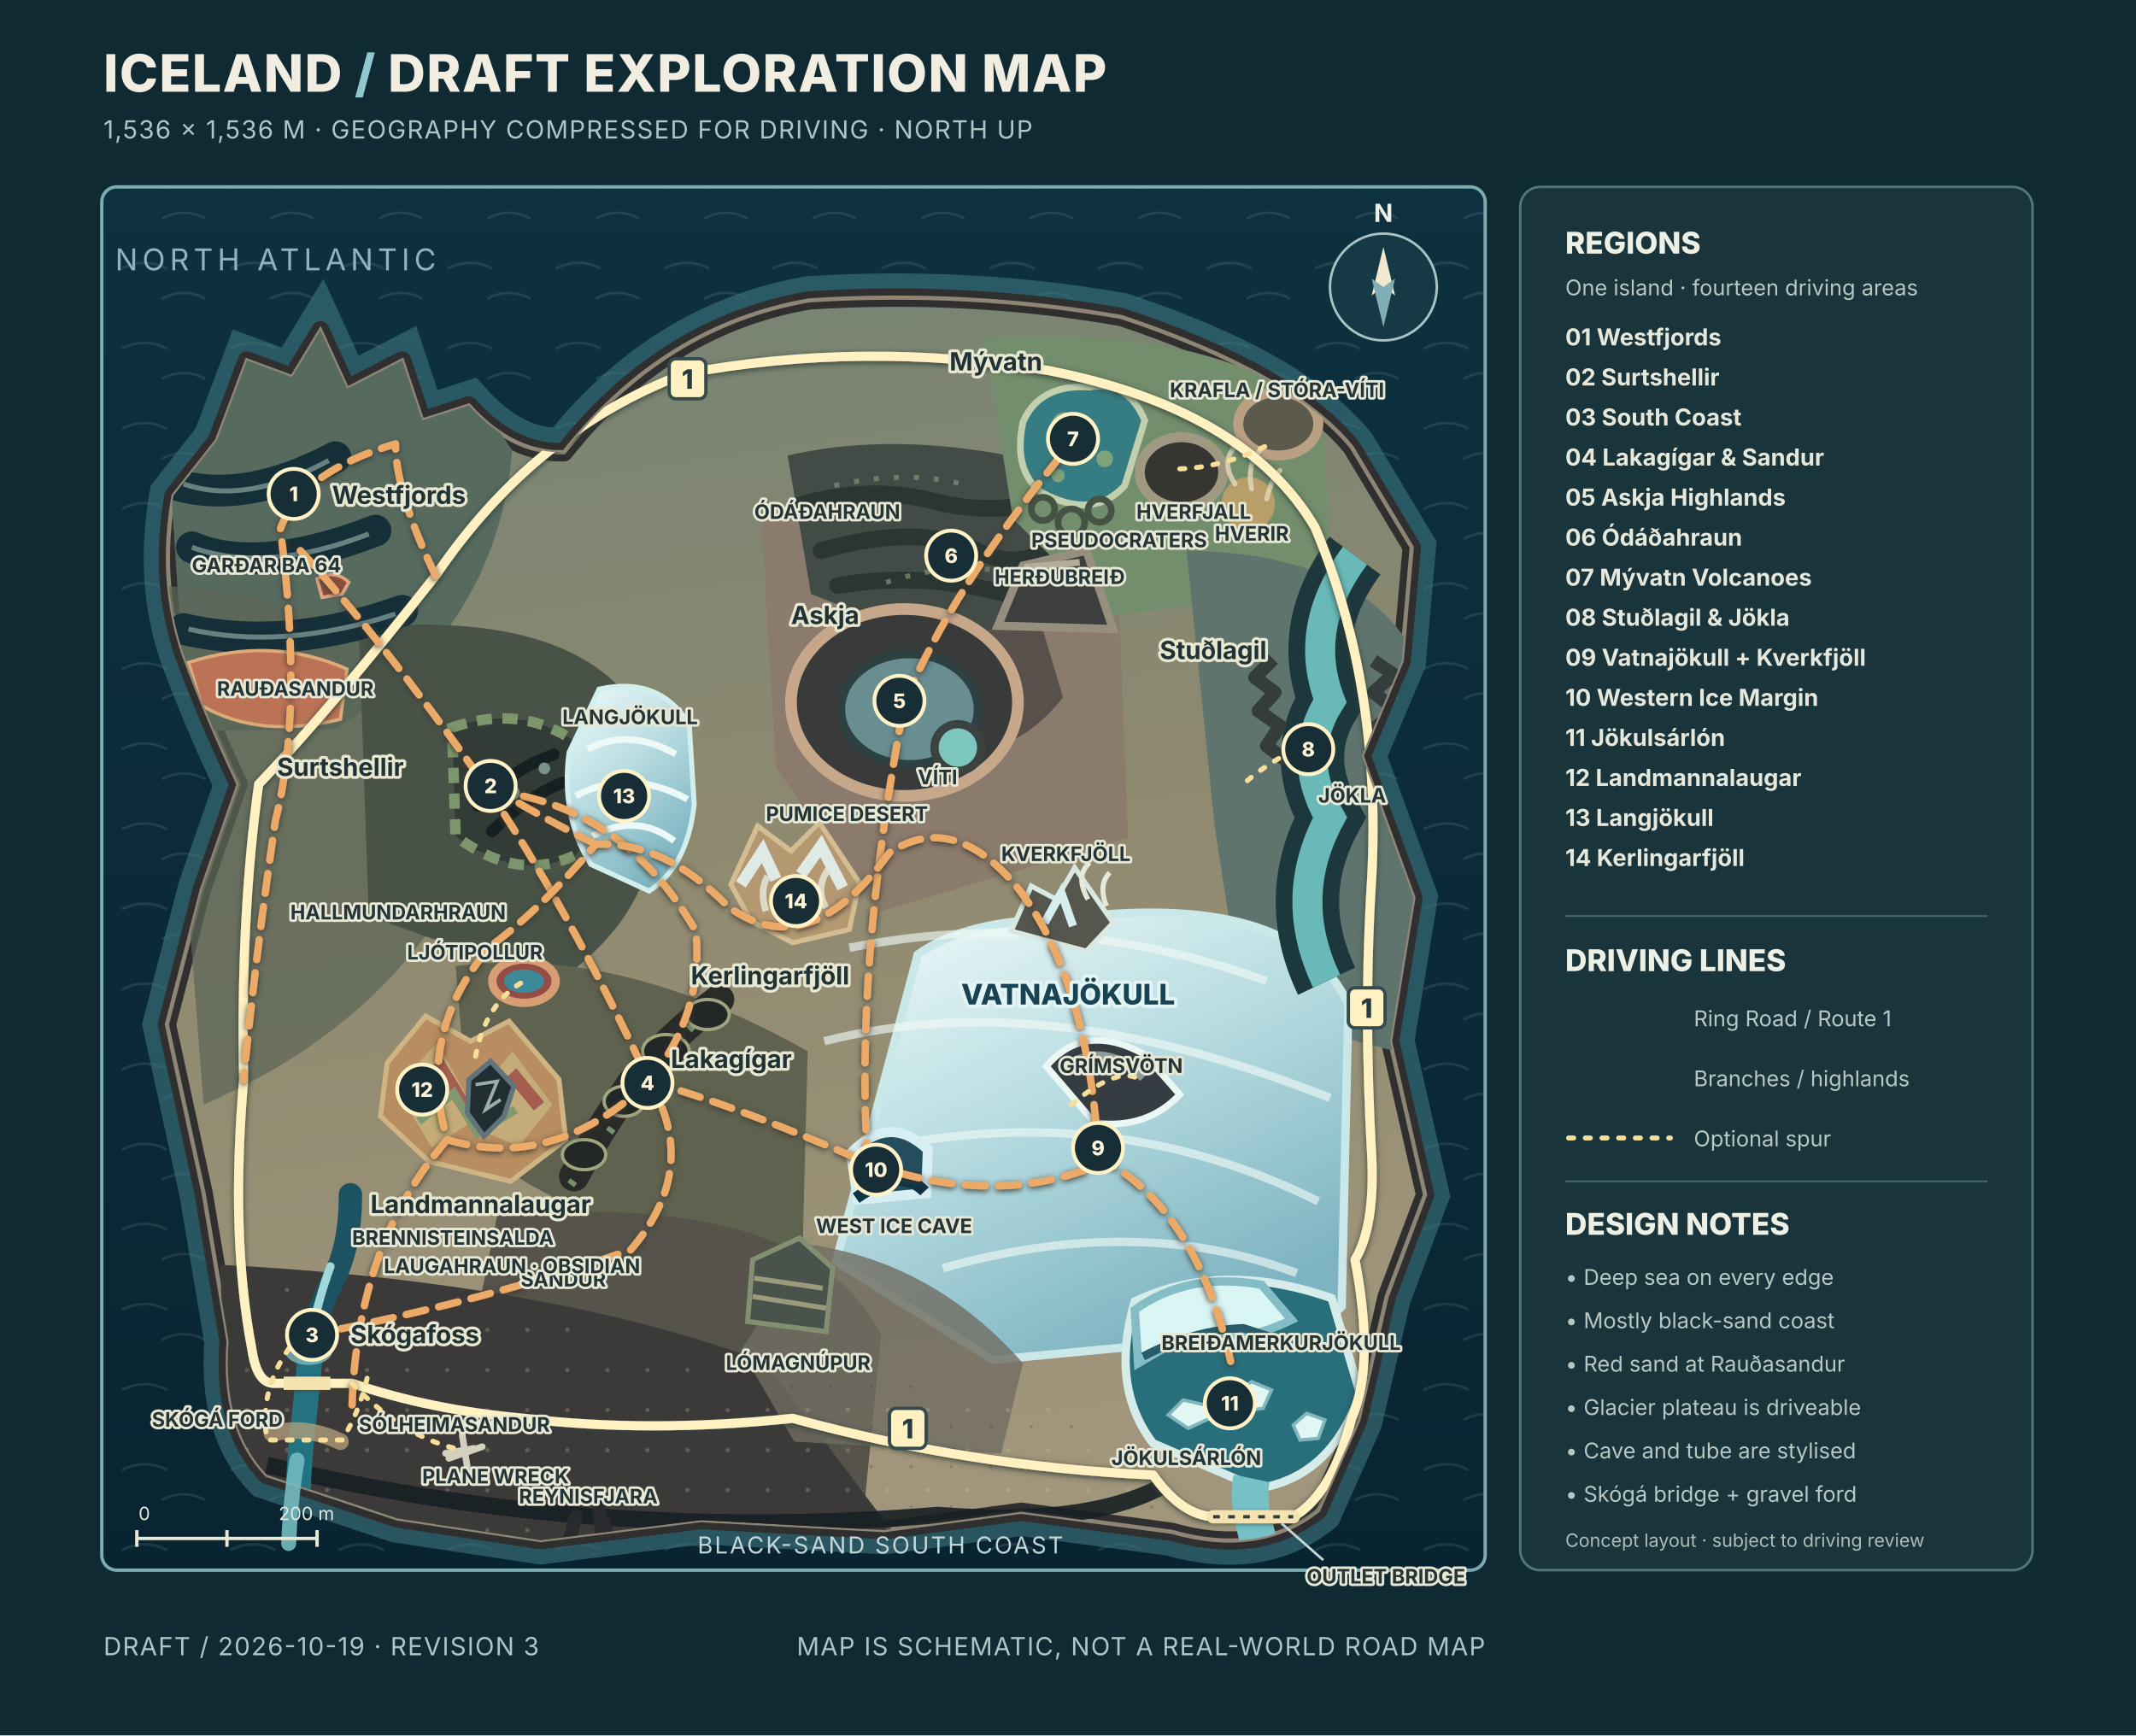
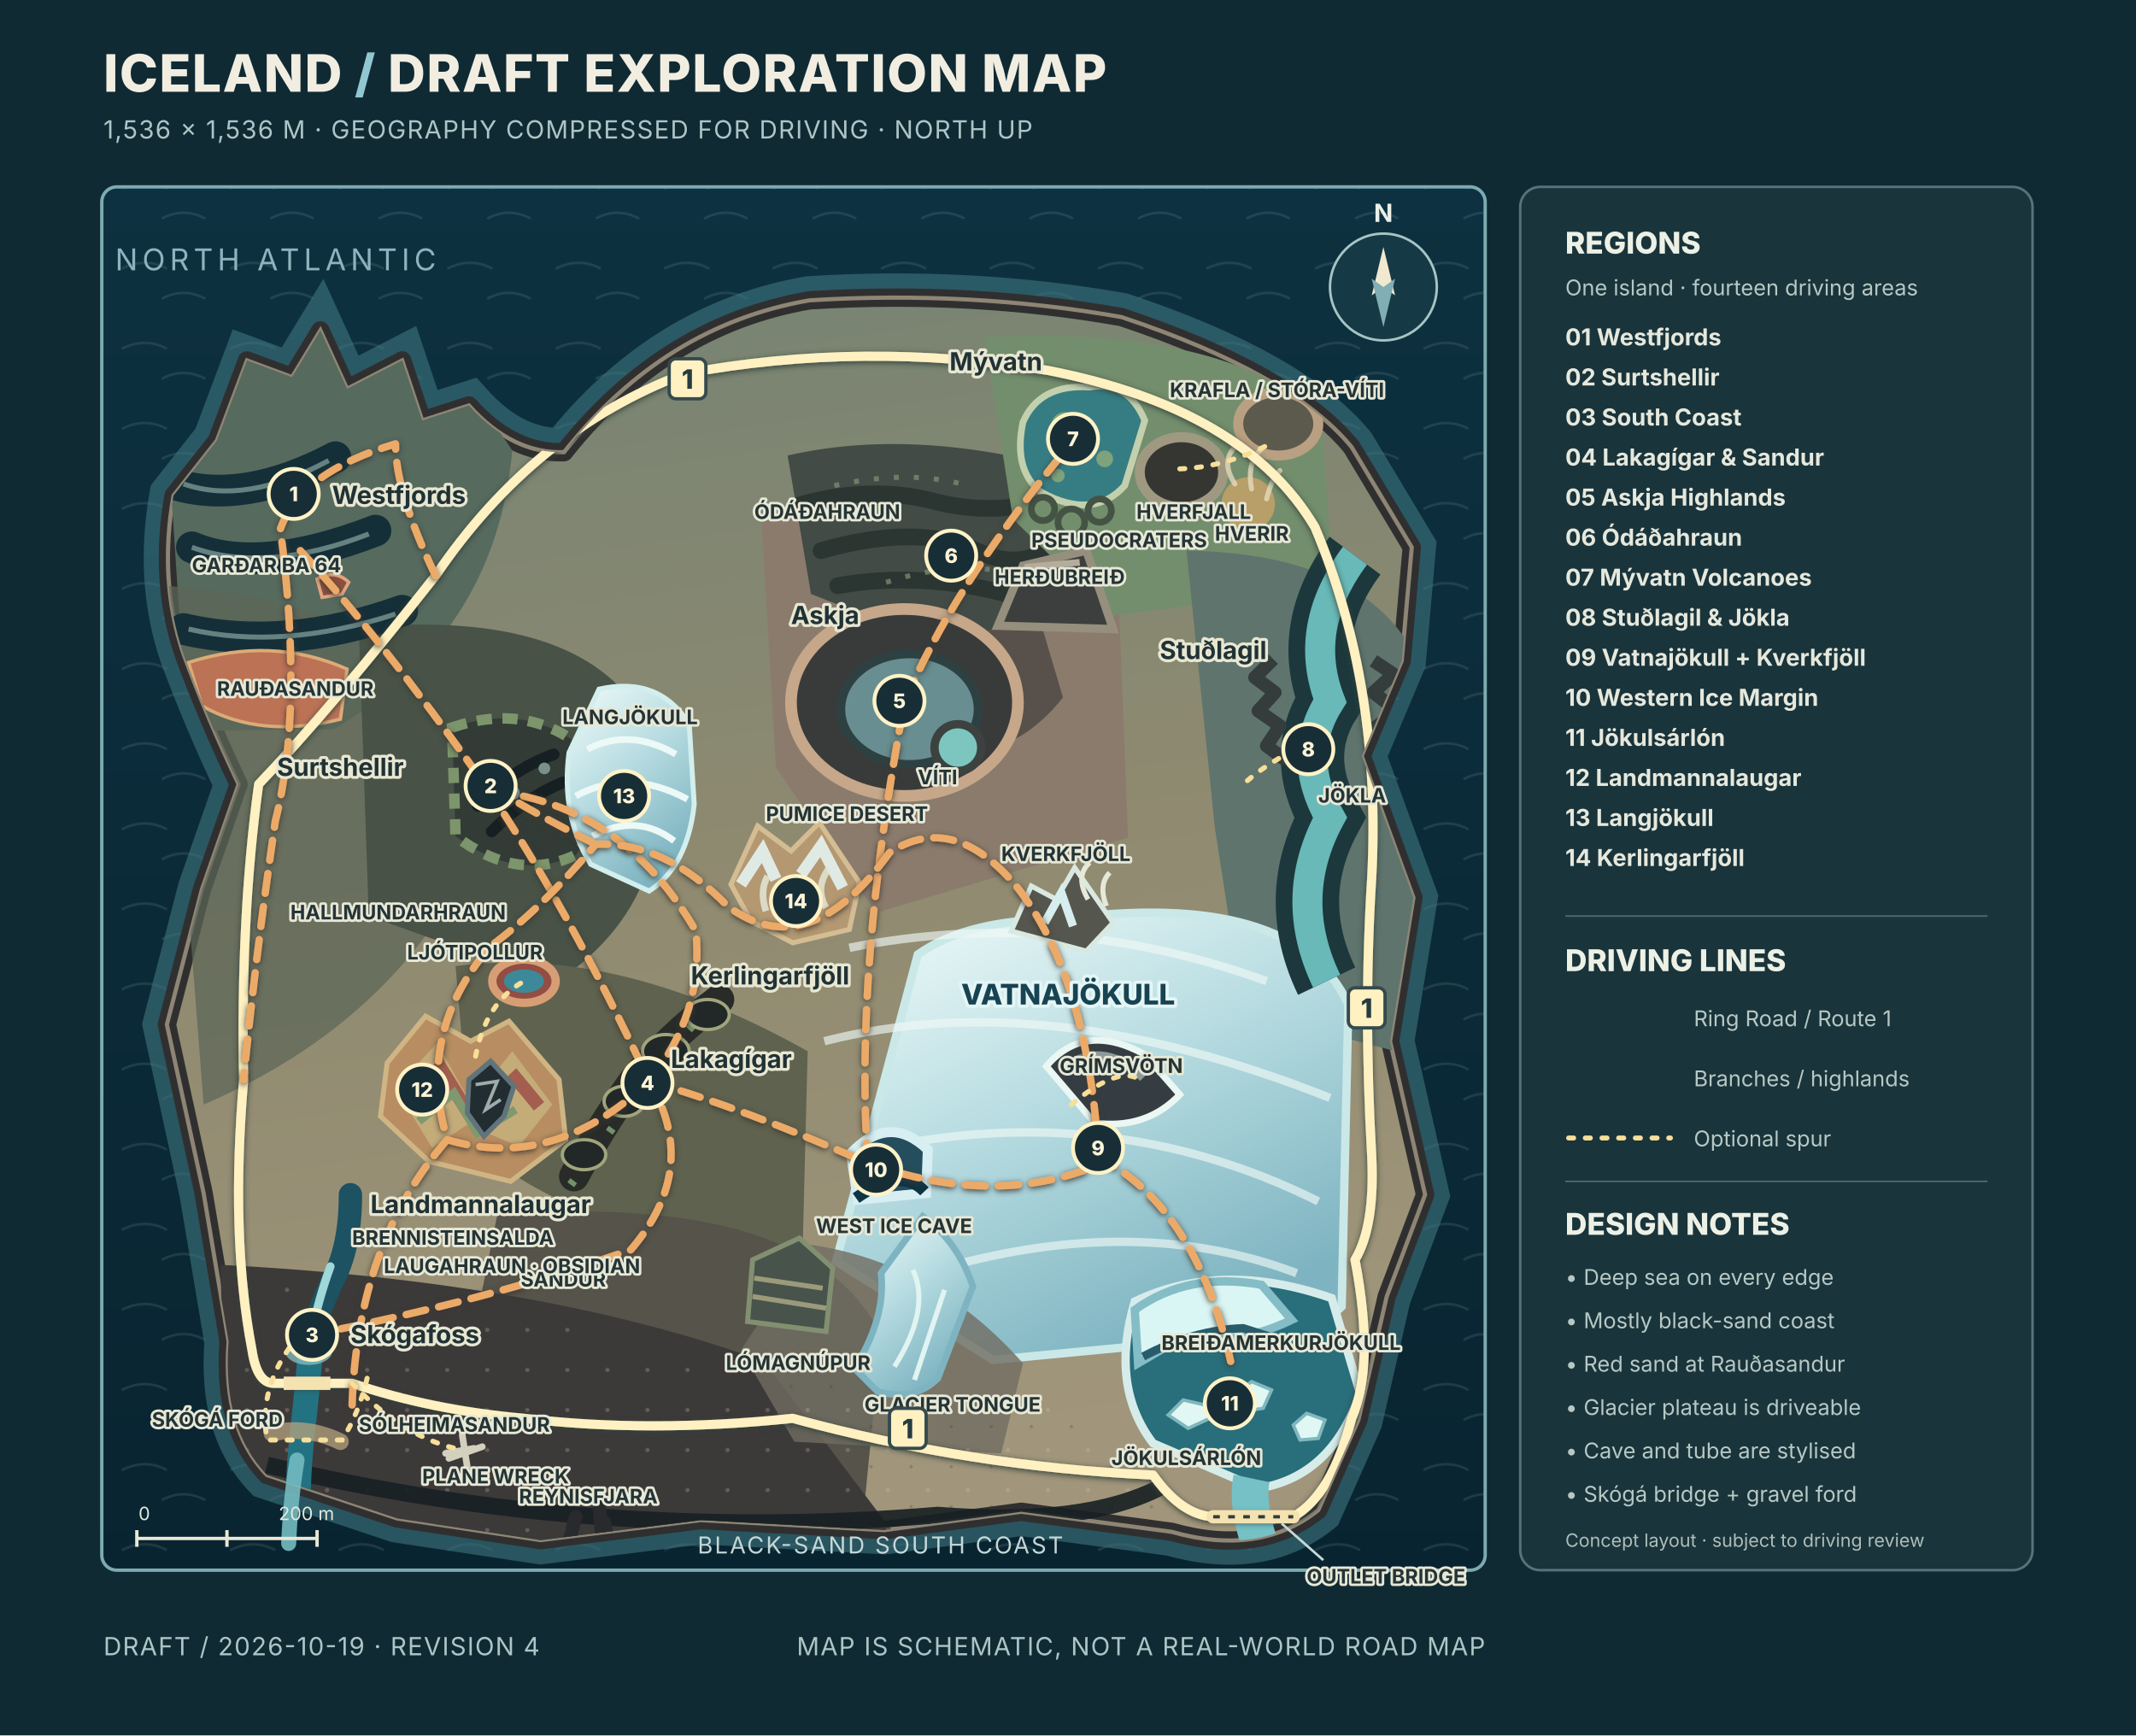
<svg xmlns="http://www.w3.org/2000/svg" viewBox="0 0 1280 1040" role="img" aria-labelledby="title desc">
  <defs>
    <linearGradient id="sea" x2="0" y2="1">
      <stop stop-color="#0d3140" />
      <stop offset="1" stop-color="#092431" />
    </linearGradient>
    <linearGradient id="ice" x2=".55" y2="1">
      <stop stop-color="#f2fcfb" />
      <stop offset=".5" stop-color="#b7dce1" />
      <stop offset="1" stop-color="#7eb4c1" />
    </linearGradient>
    <linearGradient id="land" x2=".15" y2="1">
      <stop stop-color="#758373" />
      <stop offset=".52" stop-color="#8f8a70" />
      <stop offset="1" stop-color="#a1967b" />
    </linearGradient>
    <clipPath id="island-clip">
      <path id="island" d="M110 392 Q95 348 104 297 L130 264 L148 216 L175 226 L192 198 L208 233 L241 216 L253 252 L281 243 Q307 272 338 271 Q398 195 485 180 Q581 174 672 190 Q774 224 810 268 L846 328 L840 396 L816 453 L847 538 L833 624 L854 716 L831 777 L814 851 L790 905 Q755 933 702 918 L612 906 L530 917 L420 911 L324 923 L238 910 L160 884 Q133 856 137 804 L122 715 L100 614 L121 533 L143 470 Q124 430 110 392 Z" />
    </clipPath>
    <pattern id="sea-lines" width="65" height="48" patternUnits="userSpaceOnUse">
      <path d="M8 17q14-7 27 0 M32 35q13-7 26 0" fill="none" stroke="#b9d9d8" stroke-opacity=".12" stroke-width="1.5" />
    </pattern>
    <pattern id="sand-grain" width="24" height="24" patternUnits="userSpaceOnUse">
      <circle cx="4" cy="5" r="1.3" fill="#d0c6a8" opacity=".28" />
      <circle cx="18" cy="15" r="1" fill="#3f3835" opacity=".27" />
    </pattern>
  </defs>
  <style>
    text{font-family:system-ui,-apple-system,BlinkMacSystemFont,"Segoe UI",sans-serif}
    .title{fill:#f1eee1;font-size:31px;font-weight:760;letter-spacing:.025em}
    .subtitle{fill:#aec5c6;font-size:15px;letter-spacing:.045em}
    .map-note{fill:#c4d7d8;font-size:14px;letter-spacing:.08em}
    .region{fill:#213235;font-size:15px;font-weight:740;paint-order:stroke;stroke:#e8e7d2;stroke-width:3.5;stroke-linejoin:round}
    .minor{fill:#253436;font-size:12px;font-weight:680;paint-order:stroke;stroke:#e7e8d6;stroke-width:3;stroke-linejoin:round}
    .ice-label{fill:#174352;font-size:17px;font-weight:760;paint-order:stroke;stroke:#e4f5f5;stroke-width:4;stroke-linejoin:round}
    .sea-label{fill:#8eb3bc;font-size:18px;letter-spacing:.15em}
    .route{fill:none;stroke:#fff1c1;stroke-width:5.5;stroke-linecap:round;stroke-linejoin:round;filter:drop-shadow(0 1px 2px #30403b)}
    .highland{fill:none;stroke:#ecaa68;stroke-width:4.4;stroke-linecap:round;stroke-linejoin:round;stroke-dasharray:12 8;filter:drop-shadow(0 1px 2px #3a3930)}
    .spur{fill:none;stroke:#f7df9a;stroke-width:3;stroke-linecap:round;stroke-dasharray:3 7}
    .region-dot{fill:#172e36;stroke:#fff2c7;stroke-width:2.3}
    .region-number{fill:#fff4d7;font-size:12px;font-weight:800;text-anchor:middle;dominant-baseline:central}
    .panel-title{fill:#edf0e5;font-size:18px;font-weight:760}
    .panel-body{fill:#b7c8c4;font-size:13px}
    .legend-name{fill:#e6e8dc;font-size:14px;font-weight:650}
    .legend-small{fill:#aebdb9;font-size:11px}
  </style>
  <rect width="1280" height="1040" fill="#102a34" />
  <text x="62" y="55" class="title">ICELAND <tspan fill="#91c7d0">/</tspan> DRAFT EXPLORATION MAP</text>
  <text x="62" y="83" class="subtitle">1,536 × 1,536 M  ·  GEOGRAPHY COMPRESSED FOR DRIVING  ·  NORTH UP</text>
  <rect x="61" y="112" width="829" height="829" rx="9" fill="url(#sea)" stroke="#7cabb0" stroke-width="2" />
  <rect x="62" y="113" width="827" height="827" rx="8" fill="url(#sea-lines)" />
  <use href="#island" fill="none" stroke="#407a83" stroke-width="29" opacity=".57" />
  <use href="#island" fill="url(#land)" stroke="#302f30" stroke-width="11" stroke-linejoin="round" />
  <use href="#island" fill="none" stroke="#b6a991" stroke-width="2.5" opacity=".7" />
  <g clip-path="url(#island-clip)">
    <path d="M96 194 Q250 180 307 270 Q297 380 200 437 L112 438 Z" fill="#566a5e" />
    <path d="M98 351 Q260 363 302 462 Q265 600 122 662 Z" fill="#5c6558" opacity=".72" />
    <path d="M215 376 Q342 365 382 425 Q420 530 333 589 L221 549 Z" fill="#485246" />
    <path d="M273 579 Q370 566 484 630 L481 748 Q350 746 282 684 Z" fill="#5f624e" />
    <path d="M298 728 Q485 714 528 800 L514 943 L255 943 Z" fill="#55534a" />
    <path d="M132 758 Q327 768 458 816 L538 922 L138 937 Z" fill="#3c3939" />
    <path d="M456 307 Q608 275 670 347 L676 502 L525 547 L465 460 Z" fill="#8b7b6c" />
    <path d="M502 347 Q558 302 615 344 L637 418 Q590 477 519 429 Z" fill="#58514b" />
    <path d="M472 273 Q546 256 639 281 L646 342 Q618 384 550 381 L486 356 Z" fill="#424b45" />
    <path d="M478 303 Q522 290 562 301 Q599 310 638 297 M492 330 Q548 314 583 329 Q613 344 632 325 M502 351 Q553 342 607 357" fill="none" stroke="#252f2c" stroke-width="10" stroke-linecap="round" opacity=".8" />
    <path d="M500 291 Q545 281 580 291 M531 349 Q577 334 618 346" fill="none" stroke="#819275" stroke-width="3" stroke-dasharray="3 9" opacity=".7" />
    <path d="M590 202 Q732 195 792 249 L799 352 L666 369 L607 311 Z" fill="#738e6c" />
    <path d="M711 330 Q840 332 859 424 L859 636 L745 606 L728 496 Z" fill="#5f746d" />
    <path d="M550 572 Q580 551 634 551 Q776 532 808 602 L804 783 Q774 813 700 805 L595 815 L501 756 Z" fill="url(#ice)" stroke="#cae8e8" stroke-width="5" />
    <path d="M509 568 Q635 543 759 588 M494 624 Q626 590 797 658 M514 691 Q662 656 790 720 M565 760 Q682 727 777 763" fill="none" stroke="#eff9f5" stroke-opacity=".64" stroke-width="5" />
    <path d="M486 746 Q560 757 613 817 L600 871 L476 864 L444 809 Z" fill="#706d62" opacity=".8" />
    <path d="M131 757 Q315 785 453 818 Q549 832 641 840 L697 905 L104 953 Z" fill="url(#sand-grain)" opacity=".9" />
    <path d="M104 290 Q146 303 201 274 M115 328 Q155 345 225 318 M110 377 Q171 391 241 366" fill="none" stroke="#152f39" stroke-width="19" stroke-linecap="round" />
    <path d="M110 290 Q147 303 197 276 M115 328 Q159 344 221 320 M113 377 Q169 390 237 368" fill="none" stroke="#88a5a0" stroke-width="3" opacity=".7" />
    <path d="M113 397 Q163 381 208 401 L204 431 Q156 443 121 423 Z" fill="#bc7255" stroke="#dcab77" stroke-width="2" />
    <g transform="translate(294 471) scale(.7) translate(-294 -471)">
      <path d="M261 421 Q325 399 374 439 Q402 489 367 530 Q317 554 264 514 Z" fill="#333b36" stroke="#7c956c" stroke-width="9" stroke-dasharray="13 9" />
      <path d="M283 488 Q310 458 348 444 M295 510 Q324 481 356 468" fill="none" stroke="#161f21" stroke-width="10" stroke-linecap="round" />
      <circle cx="313" cy="477" r="6" fill="#789289" />
      <circle cx="340" cy="456" r="5" fill="#789289" />
    </g>
    <path d="M344 705 Q359 677 378 650 Q399 623 431 599" fill="none" stroke="#282b27" stroke-width="18" stroke-linecap="round" />
    <path d="M342 710 Q369 674 390 643 Q412 616 431 599" fill="none" stroke="#72906b" stroke-width="5" stroke-dasharray="3 10" />
    <g fill="#222728" stroke="#a0a57d" stroke-width="2">
      <ellipse cx="350" cy="692" rx="13" ry="9" />
      <ellipse cx="374" cy="660" rx="12" ry="9" />
      <ellipse cx="399" cy="630" rx="14" ry="10" />
      <ellipse cx="424" cy="608" rx="13" ry="9" />
    </g>
    <ellipse cx="542" cy="421" rx="68" ry="56" fill="#393b3b" stroke="#c6a789" stroke-width="7" />
    <ellipse cx="545" cy="425" rx="41" ry="33" fill="#688e91" stroke="#2e4142" stroke-width="5" />
    <circle cx="574" cy="448" r="14" fill="#7cc6bf" stroke="#3c4240" stroke-width="5" />
    <path d="M598 375 L613 339 L651 330 L667 377 Z" fill="#3c3f3d" stroke="#978f7d" stroke-width="5" />
    <path d="M614 340 L647 337" stroke="#b4ad9b" stroke-width="4" />
    <path d="M613 253 Q623 230 653 232 Q676 228 686 252 L674 291 Q655 312 624 295 Q607 282 613 253 Z" fill="#367d83" stroke="#c3d0ae" stroke-width="4" />
    <g fill="#7ea27b">
      <circle cx="638" cy="255" r="8" />
      <circle cx="662" cy="275" r="5" />
      <circle cx="634" cy="285" r="4" />
    </g>
    <g fill="none" stroke="#455345" stroke-width="4">
      <circle cx="625" cy="305" r="7" />
      <circle cx="642" cy="313" r="8" />
      <circle cx="659" cy="306" r="7" />
    </g>
    <ellipse cx="708" cy="283" rx="25" ry="21" fill="#353631" stroke="#9f9982" stroke-width="6" />
    <ellipse cx="766" cy="254" rx="24" ry="19" fill="#5b5a4d" stroke="#b9a082" stroke-width="6" />
    <circle cx="748" cy="302" r="16" fill="#c9a267" opacity=".8" />
    <g fill="none" stroke="#e6d9bb" stroke-width="3" stroke-linecap="round" opacity=".8">
      <path d="M740 290 q-9-14 1-23 M750 293 q-3-16 6-24 M759 299 q3-12 8-17" />
    </g>
    <path d="M812 333 Q780 376 797 420 Q776 453 797 490 Q771 538 795 588" fill="none" stroke="#1c383c" stroke-width="38" />
    <path d="M812 333 Q780 376 797 420 Q776 453 797 490 Q771 538 795 588" fill="none" stroke="#68b9b8" stroke-width="18" />
    <path d="M763 395 l-11 11 12 9 -10 11 13 9 -8 12 12 9 M823 396 l12 8 -12 11 14 11 -14 11 12 10 -11 13" fill="none" stroke="#343d3c" stroke-width="8" stroke-linejoin="round" />
    <path d="M627 639 Q650 612 686 632 L707 656 Q687 677 656 673 Z" fill="#353d42" stroke="#ebf7f3" stroke-width="4" />
    <path d="M640 638 Q663 624 685 646" fill="none" stroke="#8d9a9a" stroke-width="5" />
    <path d="M510 691 Q533 667 556 689 L555 715 L514 719 Z" fill="#244e5d" stroke="#d7eef2" stroke-width="6" />
    <path d="M513 718 Q540 699 554 714" fill="none" stroke="#0e3444" stroke-width="7" />
+     <path d="M553 729 Q574 744 583 771 L562 826 Q548 840 526 834 L512 820 Q531 790 528 763 Z" fill="url(#ice)" stroke="#7eb4c1" stroke-width="4" />
+     <path d="M547 761 Q558 784 536 819 M566 773 L548 827" fill="none" stroke="#e0f4f1" stroke-width="3" />
    <path d="M680 780 Q732 755 798 778 L815 835 Q798 885 754 892 L691 865 Q665 831 680 780 Z" fill="#286e7b" stroke="#d6eceb" stroke-width="5" />
    <path d="M680 785 Q712 762 756 770 L774 791 Q743 806 706 803 L682 817 Z" fill="#daf6f4" stroke="#84bdc6" stroke-width="5" />
    <path d="M685 813 Q715 797 745 796 L767 803" fill="none" stroke="#295c6b" stroke-width="5" />
    <g fill="#e0f7f4" stroke="#80b7be" stroke-width="2">
      <path d="M740 835l10-7 12 5-5 11-15 2z" />
      <path d="M700 848l9-9 13 3 3 8-13 6z" />
      <path d="M775 854l8-7 11 4-4 11-11 1z" />
    </g>
    <path d="M750 886 Q746 905 760 939" fill="none" stroke="#75c1c6" stroke-width="22" />
    <path d="M160 878 Q357 925 562 908 Q650 915 696 891" fill="none" stroke="#171f22" stroke-width="10" opacity=".9" />
    <path d="M345 909 l-7 26 m24-23 5 22 m-8-33 2 25" stroke="#282a2d" stroke-width="8" stroke-linecap="round" />
    <path d="M267 871 l17-3 m-7-8 3 19 m-11-5 20-7" stroke="#d3d0bd" stroke-width="4" stroke-linecap="round" />
    <path d="M190 347 q11-6 19 2 l-4 7 -12 2 z" fill="#8b513e" stroke="#e1a581" stroke-width="2" />
    <path d="M210 716 Q210 748 199 768 Q193 781 187 798" fill="none" stroke="#1c5261" stroke-width="14" stroke-linecap="round" />
    <path d="M187 798 Q184 836 181 860 Q178 889 178 929" fill="none" stroke="#237282" stroke-width="15" stroke-linecap="round" />
    <path d="M198 759 Q191 778 187 798" fill="none" stroke="#a0d7d8" stroke-width="5" stroke-linecap="round" />
    <path d="M182 790 Q189 798 181 808" fill="none" stroke="#f0f8ee" stroke-width="9" stroke-linecap="round" />
    <ellipse cx="185" cy="810" rx="14" ry="8" fill="#86c0c2" opacity=".75" />
    <path d="M163 859 Q183 854 204 864" fill="none" stroke="#b6a17d" stroke-width="10" stroke-linecap="round" opacity=".75" />
    <path d="M232 637 L255 609 L282 624 L305 612 L335 647 L339 683 L306 708 L257 696 L228 669Z" fill="#b78d61" stroke="#d0b584" stroke-width="3" />
    <path d="M237 652 L262 625 L282 661 L307 630 L331 662 L311 687 L280 674 L259 688Z" fill="#c4ac79" />
    <path d="M241 655 L264 640 L282 669 M290 664 L309 646 L323 663" fill="none" stroke="#a35e4f" stroke-width="8" />
    <path d="M251 672 L272 655 L286 679 L309 665" fill="none" stroke="#7f9870" stroke-width="5" />
    <path d="M281 647 L294 636 L308 651 L302 669 L290 681 L280 667Z" fill="#222d31" stroke="#60747b" stroke-width="3" />
    <path d="M285 650 L298 648 L291 665 L300 659" fill="none" stroke="#9dadab" stroke-width="2" />
    <ellipse cx="314" cy="588" rx="19" ry="13" fill="#934d43" stroke="#d79e75" stroke-width="5" />
    <ellipse cx="314" cy="588" rx="12" ry="7" fill="#3e8999" />
    <path d="M359 413 Q395 405 413 434 L416 482 Q412 519 389 534 L354 518 Q336 489 341 451Z" fill="url(#ice)" stroke="#d2efed" stroke-width="3" />
    <path d="M352 449 Q377 436 405 452 M345 477 Q377 460 412 479 M355 501 Q382 487 404 504" fill="none" stroke="#edf9f6" stroke-width="4" />
    <path d="M438 530 L454 495 L474 510 L491 493 L515 529 L509 557 L475 565 L450 552Z" fill="#b39872" stroke="#d4bc93" stroke-width="3" />
    <path d="M444 530 L457 510 L465 527 M480 524 L492 507 L505 532" fill="none" stroke="#e0eae4" stroke-width="7" />
    <path d="M459 546 Q455 534 460 525 M480 552 Q472 537 482 528 M495 544 Q488 532 497 520" fill="none" stroke="#e2e6d6" stroke-width="4" opacity=".85" />
    <path d="M606 558 L618 531 L633 539 L644 520 L667 553 L651 570Z" fill="#55564e" stroke="#d9e9e2" stroke-width="3" />
    <path d="M626 553 L636 535 L643 555" fill="none" stroke="#d7eeee" stroke-width="5" />
    <path d="M652 539 q-8-14 1-22 M663 543 q-5-13 2-20" fill="none" stroke="#e6e9d9" stroke-width="3" />
    <path d="M448 792 L451 755 L479 742 L499 760 L495 798Z" fill="#48534c" stroke="#829071" stroke-width="3" />
    <path d="M452 766 L493 772 M451 777 L495 784" fill="none" stroke="#9b9b7b" stroke-width="3" />
    <path class="route" d="M164 829 Q180 829 211 829 Q258 845 314 850 Q389 859 475 850 Q581 879 691 884 Q708 908 727 909 L775 909 Q798 896 810 850 Q824 818 812 755 Q824 735 822 693 Q817 605 822 526 Q828 411 788 316 Q746 245 628 222 Q517 204 410 224 Q320 258 261 345 Q198 425 155 470 Q144 550 146 647 Q138 741 151 809 Q154 829 164 829Z" />
    <path class="highland" d="M261 345 Q237 295 237 266 Q180 283 168 317 Q182 425 165 492 Q153 574 146 647" />
    <path class="highland" d="M180 330 Q227 381 289 468 Q340 543 389 648 Q420 700 378 749 Q290 780 186 800 M294 474 Q373 482 417 558 Q422 607 389 648 M389 648 Q445 664 520 697 Q599 725 663 696 Q720 729 739 823 M520 697 Q512 580 542 421 Q570 354 635 274" />
    <path class="highland" d="M211 842 Q214 745 268 683 Q249 619 294 567 Q324 545 357 506 Q398 504 436 543 Q484 579 533 511 Q571 486 609 531 Q651 584 658 688 M294 471 Q319 487 357 506 M268 683 Q331 702 388 649" />
    <path class="spur" d="M285 633 Q291 601 314 588" />
    <path class="spur" d="M220 826 Q215 847 205 863 L160 863 Q155 833 174 807 M211 829 Q242 862 277 869 M707 281 Q735 280 763 265 M793 441 Q759 456 743 472 M642 662 Q672 637 684 648" />
    <path d="M170 829 L198 829" stroke="#f5e2b1" stroke-width="8" />
    <path d="M727 909 L775 909" stroke="#f5e2b1" stroke-width="8" stroke-linecap="round" />
    <path d="M727 909 L775 909" stroke="#303d3b" stroke-width="2" stroke-dasharray="4 5" />
  </g>
  <path d="M178 875 Q174 899 173 925" fill="none" stroke="#73bac0" stroke-width="9" stroke-linecap="round" opacity=".9" />
  <text x="69" y="162" class="sea-label">NORTH ATLANTIC</text>
  <text x="418" y="931" class="map-note">BLACK-SAND SOUTH COAST</text>
  <text x="312" y="771" class="minor">SANDUR</text>
  <text x="174" y="551" class="minor">HALLMUNDARHRAUN</text>
  <text x="459" y="492" class="minor">PUMICE DESERT</text>
  <text x="452" y="311" class="minor">ÓDÁÐAHRAUN</text>
  <text x="576" y="602" class="ice-label">VATNAJÖKULL</text>
  <text x="635" y="643" class="minor">GRÍMSVÖTN</text>
  <text x="489" y="739" class="minor">WEST ICE CAVE</text>
  <text x="130" y="417" class="minor">RAUÐASANDUR</text>
  <text x="115" y="343" class="minor">GARÐAR BA 64</text>
  <text x="215" y="858" class="minor">SÓLHEIMASANDUR</text>
  <text x="91" y="855" class="minor">SKÓGÁ FORD</text>
  <text x="253" y="889" class="minor">PLANE WRECK</text>
  <text x="311" y="901" class="minor">REYNISFJARA</text>
  <text x="696" y="809" class="minor">BREIÐAMERKURJÖKULL</text>
  <text x="783" y="949" class="minor">OUTLET BRIDGE</text>
  <path d="M793 935 L768 913" fill="none" stroke="#c4d7d8" stroke-width="1.5" />
  <text x="666" y="878" class="minor">JÖKULSÁRLÓN</text>
  <text x="618" y="328" class="minor">PSEUDOCRATERS</text>
  <text x="701" y="238" class="minor">KRAFLA / STÓRA-VÍTI</text>
  <text x="728" y="324" class="minor">HVERIR</text>
  <text x="681" y="311" class="minor">HVERFJALL</text>
  <text x="790" y="481" class="minor">JÖKLA</text>
  <text x="550" y="470" class="minor">VÍTI</text>
  <text x="222" y="727" class="region">Landmannalaugar</text>
  <text x="211" y="746" class="minor">BRENNISTEINSALDA</text>
  <text x="230" y="763" class="minor">LAUGAHRAUN · OBSIDIAN</text>
  <text x="244" y="575" class="minor">LJÓTIPOLLUR</text>
  <text x="337" y="434" class="minor">LANGJÖKULL</text>
  <text x="414" y="590" class="region">Kerlingarfjöll</text>
  <text x="600" y="516" class="minor">KVERKFJÖLL</text>
  <text x="435" y="821" class="minor">LÓMAGNÚPUR</text>
+   <text x="518" y="846" class="minor">GLACIER TONGUE</text>
  <g>
    <circle class="region-dot" cx="253" cy="653" r="15" />
    <text class="region-number" x="253" y="653">12</text>
  </g>
  <g>
    <circle class="region-dot" cx="374" cy="477" r="15" />
    <text class="region-number" x="374" y="477">13</text>
  </g>
  <g>
    <circle class="region-dot" cx="477" cy="540" r="15" />
    <text class="region-number" x="477" y="540">14</text>
  </g>
  <g fill="#fff1c1" stroke="#354a4d" stroke-width="2">
    <rect x="533" y="844" width="22" height="24" rx="4" />
    <rect x="808" y="592" width="22" height="24" rx="4" />
    <rect x="401" y="215" width="22" height="24" rx="4" />
  </g>
  <g fill="#253b40" font-size="16" font-weight="800" text-anchor="middle">
    <text x="544" y="862">1</text>
    <text x="819" y="610">1</text>
    <text x="412" y="233">1</text>
  </g>
  <g>
    <circle class="region-dot" cx="176" cy="296" r="15" />
    <text class="region-number" x="176" y="296">1</text>
    <text class="region" x="199" y="302">Westfjords</text>
  </g>
  <g>
    <circle class="region-dot" cx="294" cy="471" r="15" />
    <text class="region-number" x="294" y="471">2</text>
    <text class="region" x="166" y="465">Surtshellir</text>
  </g>
  <g>
    <circle class="region-dot" cx="187" cy="800" r="15" />
    <text class="region-number" x="187" y="800">3</text>
    <text class="region" x="210" y="805">Skógafoss</text>
  </g>
  <g>
    <circle class="region-dot" cx="388" cy="649" r="15" />
    <text class="region-number" x="388" y="649">4</text>
    <text class="region" x="402" y="640">Lakagígar</text>
  </g>
  <g>
    <circle class="region-dot" cx="539" cy="420" r="15" />
    <text class="region-number" x="539" y="420">5</text>
    <text class="region" x="474" y="374">Askja</text>
  </g>
  <g>
    <circle class="region-dot" cx="570" cy="333" r="15" />
    <text class="region-number" x="570" y="333">6</text>
  </g>
  <g>
    <circle class="region-dot" cx="643" cy="263" r="15" />
    <text class="region-number" x="643" y="263">7</text>
    <text class="region" x="569" y="222">Mývatn</text>
  </g>
  <g>
    <circle class="region-dot" cx="784" cy="449" r="15" />
    <text class="region-number" x="784" y="449">8</text>
    <text class="region" x="695" y="395">Stuðlagil</text>
  </g>
  <g>
    <circle class="region-dot" cx="658" cy="688" r="15" />
    <text class="region-number" x="658" y="688">9</text>
  </g>
  <g>
    <circle class="region-dot" cx="525" cy="701" r="15" />
    <text class="region-number" x="525" y="701">10</text>
  </g>
  <g>
    <circle class="region-dot" cx="737" cy="841" r="15" />
    <text class="region-number" x="737" y="841">11</text>
  </g>
  <text class="minor" x="596" y="350">HERÐUBREIÐ</text>
  <g transform="translate(829 172)">
    <circle r="32" fill="#163a45" stroke="#a7c4c5" stroke-width="1.5" />
    <path d="M0-24L7 5 0 0-7 5Z" fill="#f0e9cf" />
    <path d="M0 24L7-5 0 0-7-5Z" fill="#81aeb4" />
    <text x="0" y="-39" fill="#eaf0e8" text-anchor="middle" font-size="15" font-weight="750">N</text>
  </g>
  <path d="M82 922h108m-108-5v10m54-10v10m54-10v10" stroke="#e9e8d5" stroke-width="2" />
  <text x="83" y="911" fill="#e3e9df" font-size="11">0</text>
  <text x="167" y="911" fill="#e3e9df" font-size="11">200 m</text>
  <rect x="911" y="112" width="307" height="829" rx="12" fill="#19343b" stroke="#55747b" stroke-width="1.5" />
  <text x="938" y="152" class="panel-title">REGIONS</text>
  <text x="938" y="177" class="panel-body">One island · fourteen driving areas</text>
  <g class="legend-name">
    <text x="938" y="207">01  Westfjords</text>
    <text x="938" y="231">02  Surtshellir</text>
    <text x="938" y="255">03  South Coast</text>
    <text x="938" y="279">04  Lakagígar &amp; Sandur</text>
    <text x="938" y="303">05  Askja Highlands</text>
    <text x="938" y="327">06  Ódáðahraun</text>
    <text x="938" y="351">07  Mývatn Volcanoes</text>
    <text x="938" y="375">08  Stuðlagil &amp; Jökla</text>
    <text x="938" y="399">09  Vatnajökull + Kverkfjöll</text>
    <text x="938" y="423">10  Western Ice Margin</text>
    <text x="938" y="447">11  Jökulsárlón</text>
    <text x="938" y="471">12  Landmannalaugar</text>
    <text x="938" y="495">13  Langjökull</text>
    <text x="938" y="519">14  Kerlingarfjöll</text>
  </g>
  <path d="M938 549H1191" stroke="#4d6970" />
  <text x="938" y="582" class="panel-title">DRIVING LINES</text>
  <path d="M940 610h61" class="route" />
  <text x="1015" y="615" class="panel-body">Ring Road / Route 1</text>
  <path d="M940 646h61" class="highland" />
  <text x="1015" y="651" class="panel-body">Branches / highlands</text>
  <path d="M940 682h61" class="spur" />
  <text x="1015" y="687" class="panel-body">Optional spur</text>
  <path d="M938 708H1191" stroke="#4d6970" />
  <text x="938" y="740" class="panel-title">DESIGN NOTES</text>
  <text x="938" y="770" class="panel-body">• Deep sea on every edge</text>
  <text x="938" y="796" class="panel-body">• Mostly black-sand coast</text>
  <text x="938" y="822" class="panel-body">• Red sand at Rauðasandur</text>
  <text x="938" y="848" class="panel-body">• Glacier plateau is driveable</text>
  <text x="938" y="874" class="panel-body">• Cave and tube are stylised</text>
  <text x="938" y="900" class="panel-body">• Skógá bridge + gravel ford</text>
  <text x="938" y="927" class="legend-small">Concept layout · subject to driving review</text>
-   <text x="62" y="992" class="subtitle">DRAFT / 2026-10-19 · REVISION 3</text>
+   <text x="62" y="992" class="subtitle">DRAFT / 2026-10-19 · REVISION 4</text>
  <text x="890" y="992" class="subtitle" text-anchor="end">MAP IS SCHEMATIC, NOT A REAL-WORLD ROAD MAP</text>
</svg>
